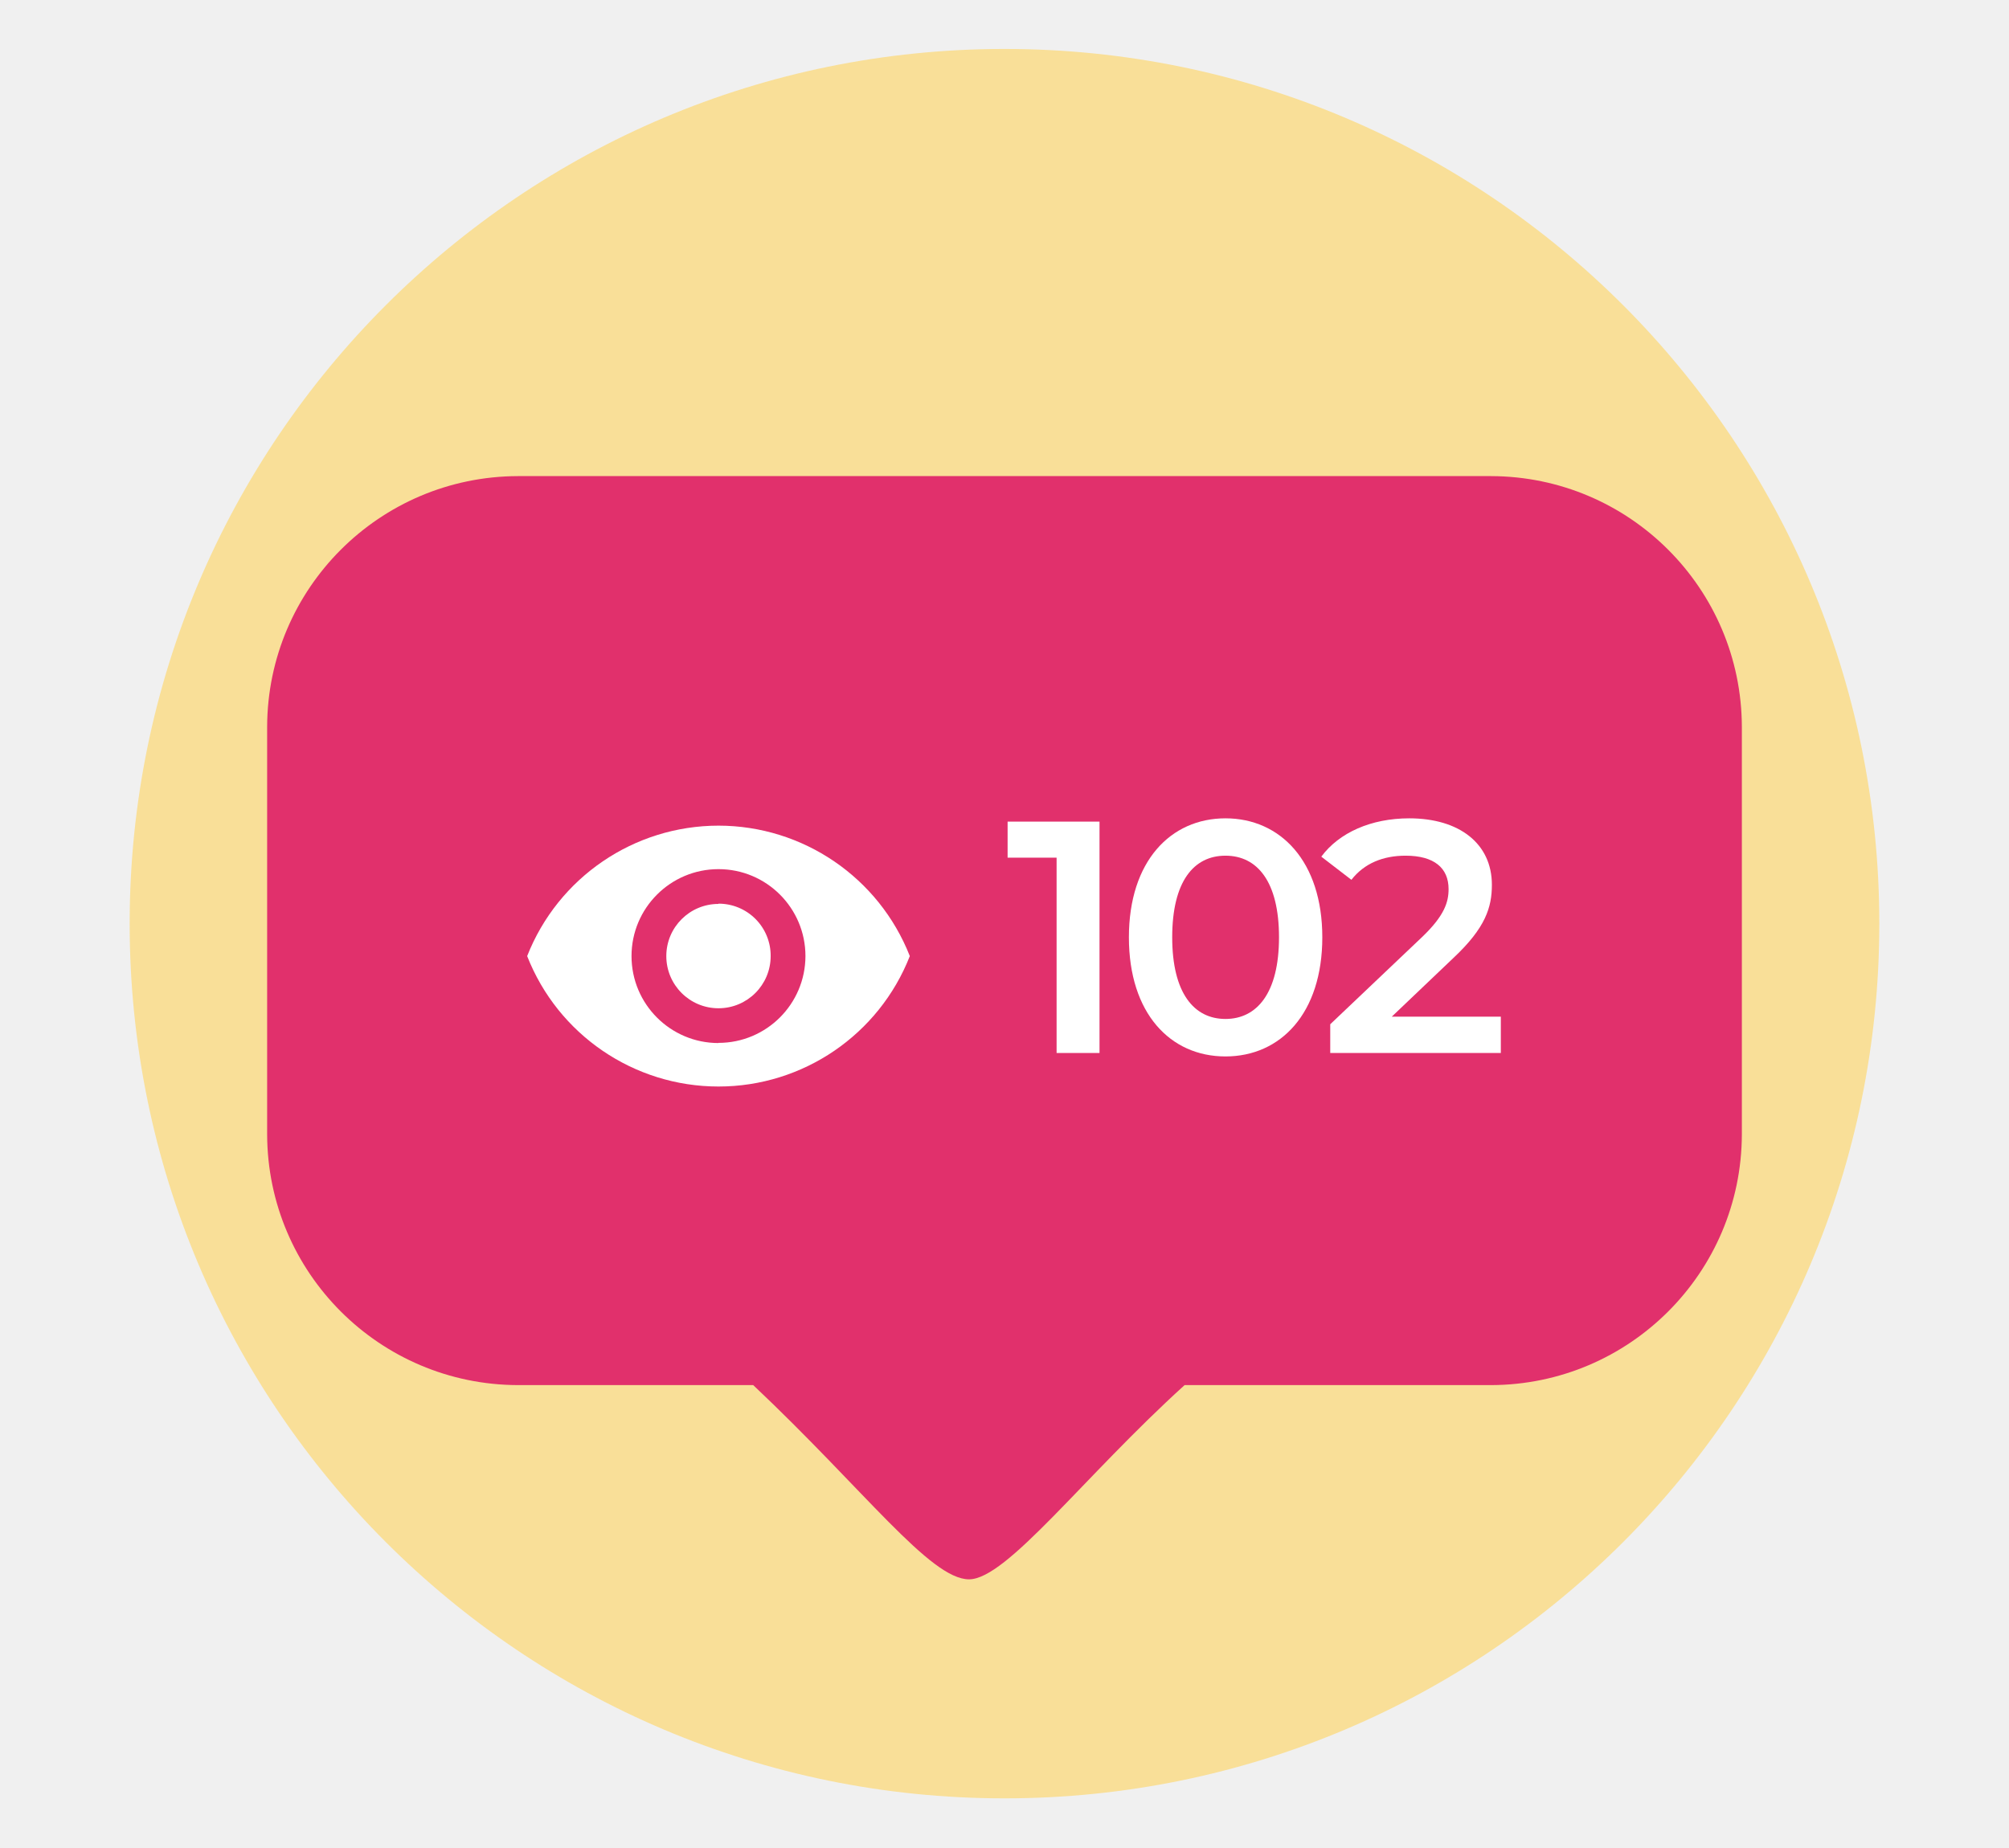
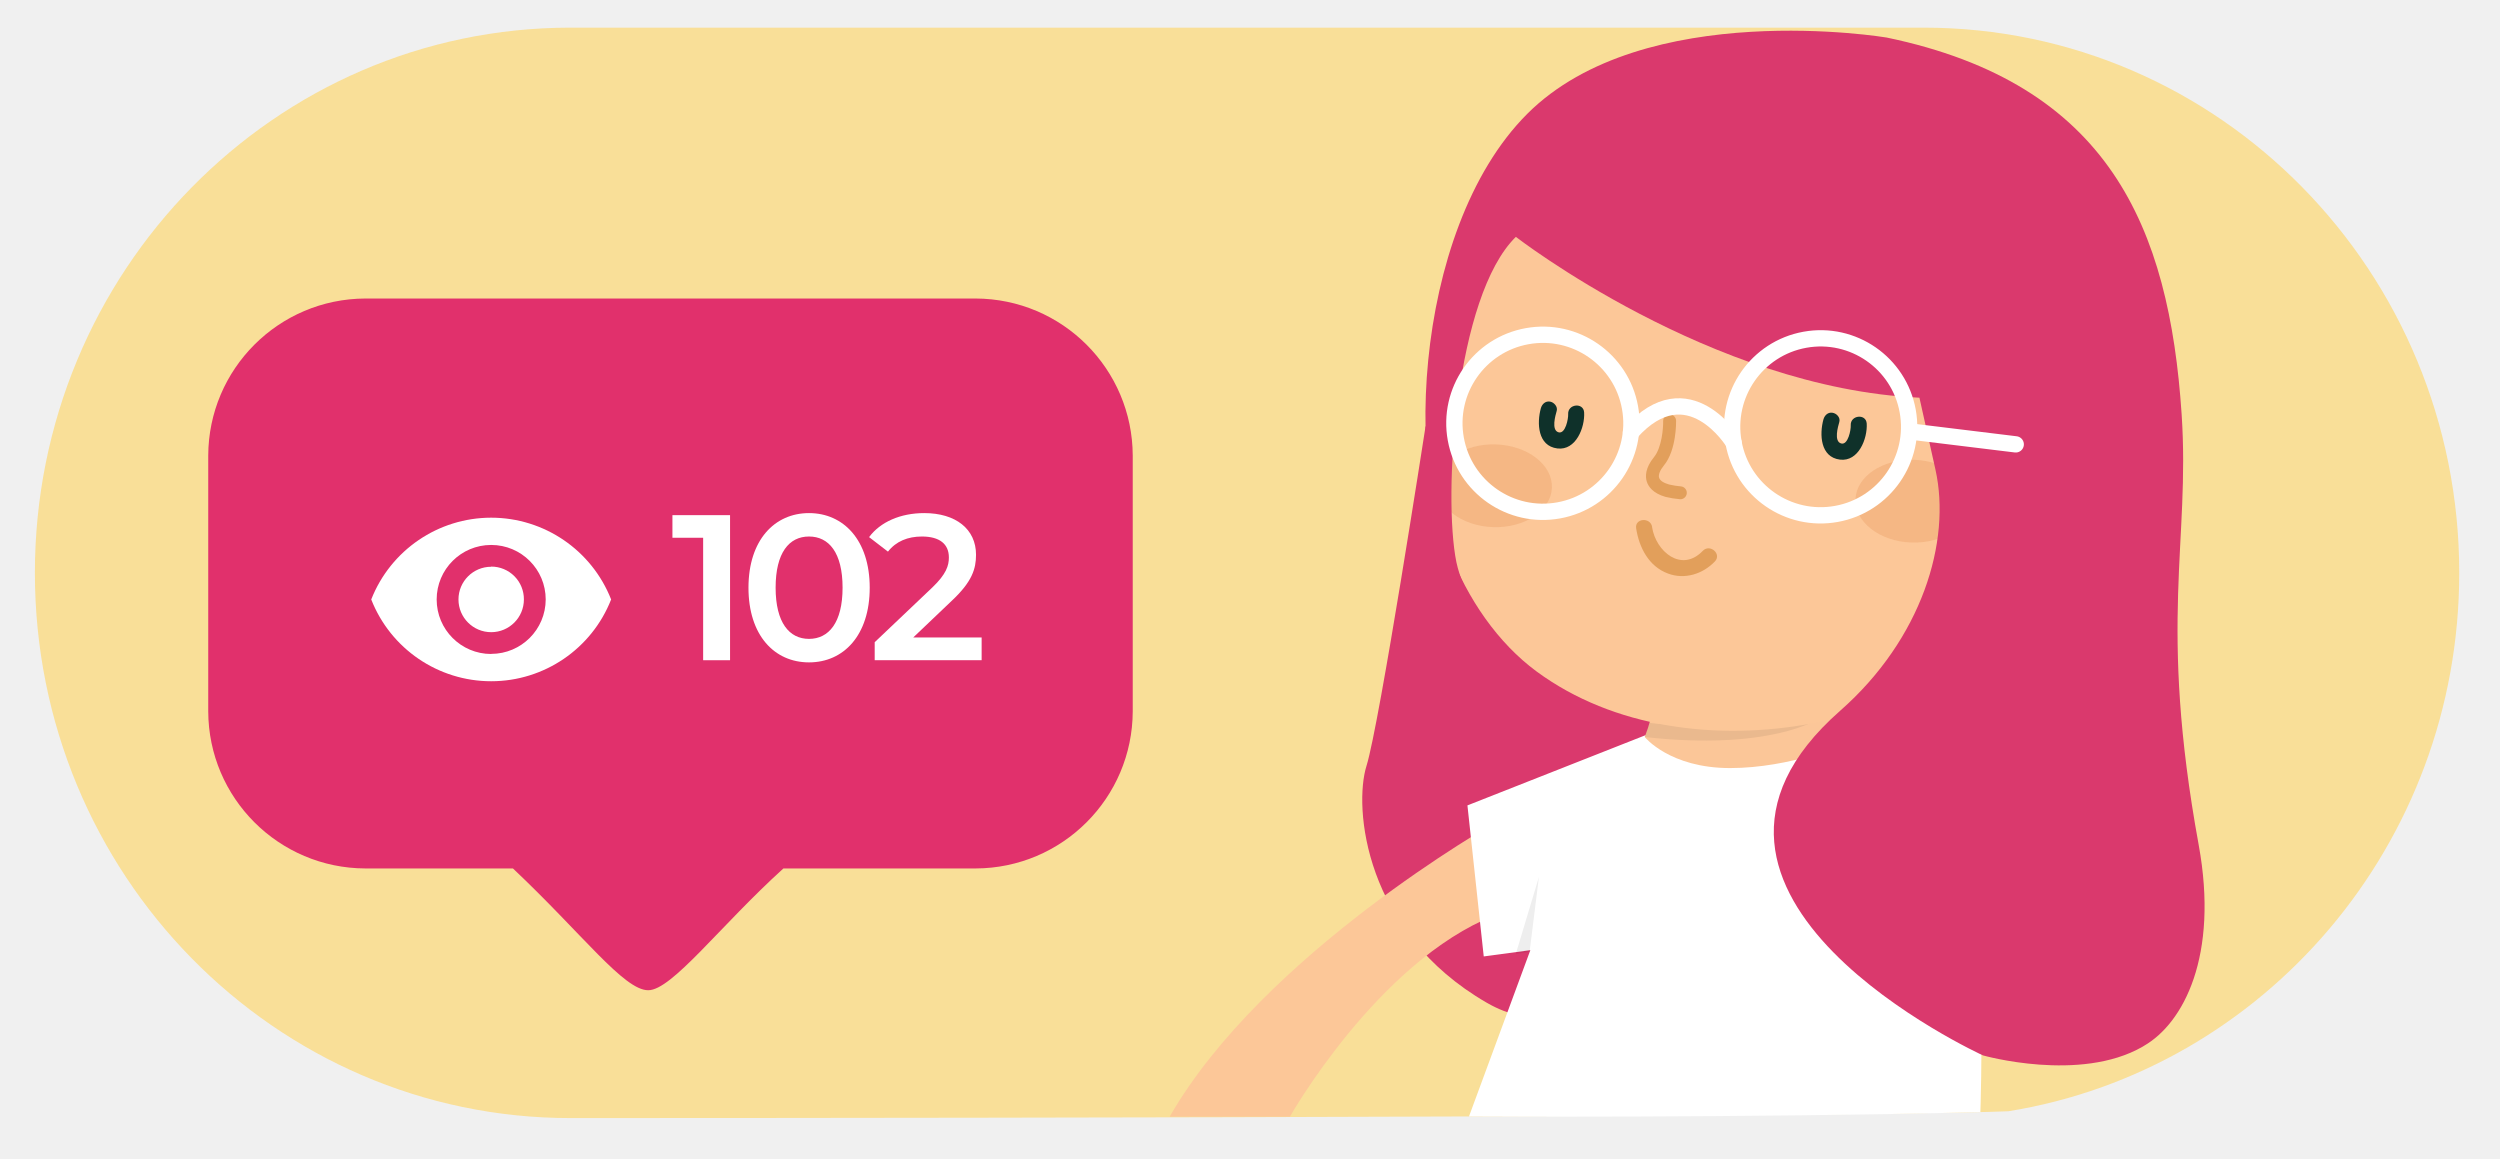
- <svg xmlns="http://www.w3.org/2000/svg" id="Layer_1" data-name="Layer 1" viewBox="0 0 617.95 568.31">
-   <circle cx="308.97" cy="284.15" r="269.09" fill="#f9df98" />
-   <path d="M458.67,146.47H159.28a77.34,77.34,0,0,0-77.11,77.11V349a77.34,77.34,0,0,0,77.11,77.11h72.4c34.28,32.35,54.43,59.75,66.38,59.75,11.63,0,35.25-31.6,66.31-59.75h94.3A77.34,77.34,0,0,0,535.78,349V223.58A77.34,77.34,0,0,0,458.67,146.47Z" fill="#e1306c" />
-   <path d="M338.2,252.76v71.18H325V263.85H309.93V252.76Z" fill="#fff" />
-   <path d="M347.24,288.35c0-23.38,12.82-36.6,29.7-36.6s29.79,13.22,29.79,36.6S393.92,325,376.94,325,347.24,311.74,347.24,288.35Zm46.17,0c0-17.18-6.71-25.11-16.47-25.11s-16.38,7.93-16.38,25.11,6.72,25.12,16.38,25.12S393.41,305.54,393.41,288.35Z" fill="#fff" />
-   <path d="M461.64,312.76v11.18H409.17V315.1l28.27-26.85c6.91-6.61,8.13-10.78,8.13-14.74,0-6.51-4.47-10.27-13.22-10.27-6.91,0-12.71,2.34-16.67,7.42l-9.26-7.12c5.49-7.42,15.36-11.79,27.05-11.79,15.46,0,25.42,7.83,25.42,20.44,0,6.91-1.93,13.21-11.79,22.47l-19,18.1Z" fill="#fff" />
-   <g id="Artwork_6" data-name="Artwork 6">
-     <path d="M156.8,229.88H285.2v128.4H156.8Z" fill="none" />
-     <path d="M221,254a63.27,63.27,0,0,0-58.85,40.13,63.22,63.22,0,0,0,117.7,0A63.28,63.28,0,0,0,221,254Zm0,66.88a26.75,26.75,0,1,1,26.75-26.75A26.76,26.76,0,0,1,221,320.83Zm0-42.8a16.05,16.05,0,1,0,16.05,16.05A16,16,0,0,0,221,278Z" fill="#fff" />
+ <svg xmlns="http://www.w3.org/2000/svg" viewBox="0 0 1226.63 568.31">
+   <g id="views">
+     <path d="M943.84,13.56H279.92c-145.14,0-262.8,119.77-262.8,267.52s117.66,267.51,262.8,267.51c0,0,622.65,0,705.5-3.35C1110.8,525,1206.63,414.41,1206.63,281.08,1206.63,133.33,1089,13.56,943.84,13.56Z" fill="#f9df98" />
+     <path d="M478.67,146.47H179.28a77.34,77.34,0,0,0-77.11,77.11V349a77.34,77.34,0,0,0,77.11,77.11h72.4c34.28,32.35,54.43,59.75,66.38,59.75,11.63,0,35.25-31.6,66.31-59.75h94.3A77.34,77.34,0,0,0,555.78,349V223.58A77.34,77.34,0,0,0,478.67,146.47Z" fill="#e1306c" />
+     <path d="M358.2,252.76v71.18H345V263.85H329.93V252.76Z" fill="#fff" />
+     <path d="M367.24,288.35c0-23.38,12.82-36.6,29.7-36.6s29.79,13.22,29.79,36.6S413.92,325,396.94,325,367.24,311.74,367.24,288.35Zm46.17,0c0-17.18-6.71-25.11-16.47-25.11s-16.38,7.93-16.38,25.11,6.72,25.12,16.38,25.12S413.41,305.54,413.41,288.35Z" fill="#fff" />
+     <path d="M481.64,312.76v11.18H429.17V315.1l28.27-26.85c6.91-6.61,8.13-10.78,8.13-14.74,0-6.51-4.47-10.27-13.22-10.27-6.91,0-12.71,2.34-16.67,7.42l-9.26-7.12c5.49-7.42,15.36-11.79,27.05-11.79,15.46,0,25.42,7.83,25.42,20.44,0,6.91-1.93,13.21-11.79,22.47l-19,18.1Z" fill="#fff" />
+     <g id="Artwork_6" data-name="Artwork 6">
+       <path d="M176.8,229.88H305.2v128.4H176.8Z" fill="none" />
+       <path d="M241,254a63.27,63.27,0,0,0-58.85,40.13,63.22,63.22,0,0,0,117.7,0A63.28,63.28,0,0,0,241,254Zm0,66.88a26.75,26.75,0,1,1,26.75-26.75A26.76,26.76,0,0,1,241,320.83Zm0-42.8a16.05,16.05,0,1,0,16.05,16.05A16,16,0,0,0,241,278Z" fill="#fff" />
+     </g>
+     <path d="M699.42,209.35s-22.56,146-28.94,166.4-1.16,81.53,59,116.24c45.26,26.13,75.45-26.07,99.87-50.49s21.12-66-5.35-165.13S757.74,139.3,757.74,139.3Z" fill="#da396d" />
+     <path d="M733.29,403.8S619.87,467.89,573.9,547.89h59S676,471.8,733.29,449.13,733.29,403.8,733.29,403.8Z" fill="#fcc798" />
+     <path d="M807.37,360.72,720,395.17l8,74.11,22.87-3.09-30.11,81.6s136.07.8,250.91-2.13c0,0,4.16-110.49-11.46-137-25.28-43-53.5-43.87-53.5-43.87s-32.14,12.48-57.5,11C815.69,373.74,807.37,360.72,807.37,360.72Z" fill="#fff" />
+     <polygon points="755.08 430.26 743.75 467.99 750.49 467.08 755.08 430.26" fill="#070707" opacity="0.07" />
+     <path d="M806.92,361.82a99.15,99.15,0,0,0,5.15-18.67c42.1,5.69,91-54.29,91,5.6,0,5.19-2.88,10.55,3.66,16,0,0-28.22,12.12-57.87,12.11S807,361.62,807,361.62" fill="#fbc698" />
+     <path d="M809.35,354.7s63.16,7.13,82.56-1.82c0,0-23.62,15.61-84.91,8.74Z" fill="#070707" opacity="0.07" />
+     <path d="M899.49,67.73A229.67,229.67,0,0,1,955.39,91c29.34,17.14,60.06,45,64.17,87.63,2.37,24.53.26,48.24-6.26,70-15.82,52.79-57.61,93.83-124,106.28-46.87,8.79-97.62,2.31-135.34-25.43s-60.28-86.58-50.89-135.58,31.94-75,66.74-97.63S849.54,64.07,899.49,67.73Z" fill="#fcc798" />
+     <path d="M769.42,203.23c.12,2.15-1.3,9.79-4.69,8.89-3.72-1-1.55-8.33-.92-10.55.58-2.06-1.34-4.19-3.27-4.52-2.3-.39-3.94,1.23-4.52,3.27-2,7.28-1.57,18.52,8.11,19.71,9.12,1.12,13.54-10.31,13.13-17.66-.29-5.06-8.13-4.21-7.84.86Z" fill="#0f312a" />
+     <path d="M908.07,208.7c.12,2.15-1.29,9.8-4.69,8.89-3.72-1-1.55-8.32-.92-10.54s-1.34-4.19-3.27-4.52c-2.29-.4-3.94,1.22-4.52,3.26-2,7.28-1.57,18.53,8.11,19.72,9.13,1.12,13.54-10.31,13.13-17.67-.29-5.06-8.13-4.2-7.84.86Z" fill="#0f312a" />
+     <path d="M810.59,258.62c1.82,11.9,14.39,22.59,24.88,11.66,3.51-3.65,9.45,1.53,5.93,5.21-5.93,6.17-14.79,9-23,5.92-9.44-3.49-14.18-12.78-15.62-22.19-.77-5,7.1-5.59,7.86-.6Z" fill="#e29f5b" />
+     <path d="M824.44,244.93h-.28a45.29,45.29,0,0,1-7-1.14c-6.2-1.79-8.41-5.08-9.17-7.52s-.81-6.66,3.56-12c3.87-4.75,4.55-14.39,4.48-17.7a3.19,3.19,0,0,1,3.11-3.24h.07a3.18,3.18,0,0,1,3.17,3.11c0,.58.24,14.29-5.91,21.84-2,2.44-2.88,4.68-2.42,6.12s2.15,2.53,4.87,3.32a41,41,0,0,0,5.79.92,3.17,3.17,0,0,1-.28,6.33Z" fill="#e29f5b" />
+     <path d="M966.73,246.87c-.42,11.21-13.37,19.87-28.92,19.33S910,256.14,910.4,244.93s13.36-19.86,28.92-19.32S967.14,235.67,966.73,246.87Z" fill="#ea9f66" opacity="0.4" />
+     <path d="M761.45,239.32c-.41,11.21-13.36,19.86-28.91,19.32s-27.83-10-27.41-21.26,13.36-19.87,28.92-19.33S761.87,228.11,761.45,239.32Z" fill="#ea9f66" opacity="0.4" />
+     <path d="M718.1,286.82c-30.49-42.93-26.17-173.53,31.23-230.94S925.65,18.41,925.65,18.41c109.07,22.69,138.62,92.79,144.77,184.8,4.22,63.21-11.63,101.69,8.36,211.28,10,54.67-7.54,87.56-26.82,98.64l-.68.42c-30.78,17.77-78.32,4.29-78.32,4.29S800.23,439,902.9,348.71c40.05-35.24,54.59-83,46.73-118.31l-7.86-35.27c-102.18-4.58-198-78.91-198-78.91-29.72,29-35.85,127.06-29.19,159.6A59.94,59.94,0,0,0,718.1,286.82Z" fill="#da396d" />
+     <g id="glasses">
+       <path d="M850.58,217.19a43.42,43.42,0,1,0,35-50.49A43.42,43.42,0,0,0,850.58,217.19Z" fill="none" stroke="#fff" stroke-miterlimit="10" stroke-width="8" />
+       <path d="M714.3,215.44a43.43,43.43,0,1,0,35-50.49A43.42,43.42,0,0,0,714.3,215.44Z" fill="none" stroke="#fff" stroke-miterlimit="10" stroke-width="8" />
+       <path d="M850.58,217.19s-22.14-36.44-50.35-5" fill="none" stroke="#fff" stroke-linecap="round" stroke-linejoin="round" stroke-width="8" />
+       <line x1="938.94" y1="211.91" x2="989.02" y2="218.03" fill="none" stroke="#fff" stroke-linecap="round" stroke-miterlimit="10" stroke-width="8" />
+     </g>
  </g>
</svg>
